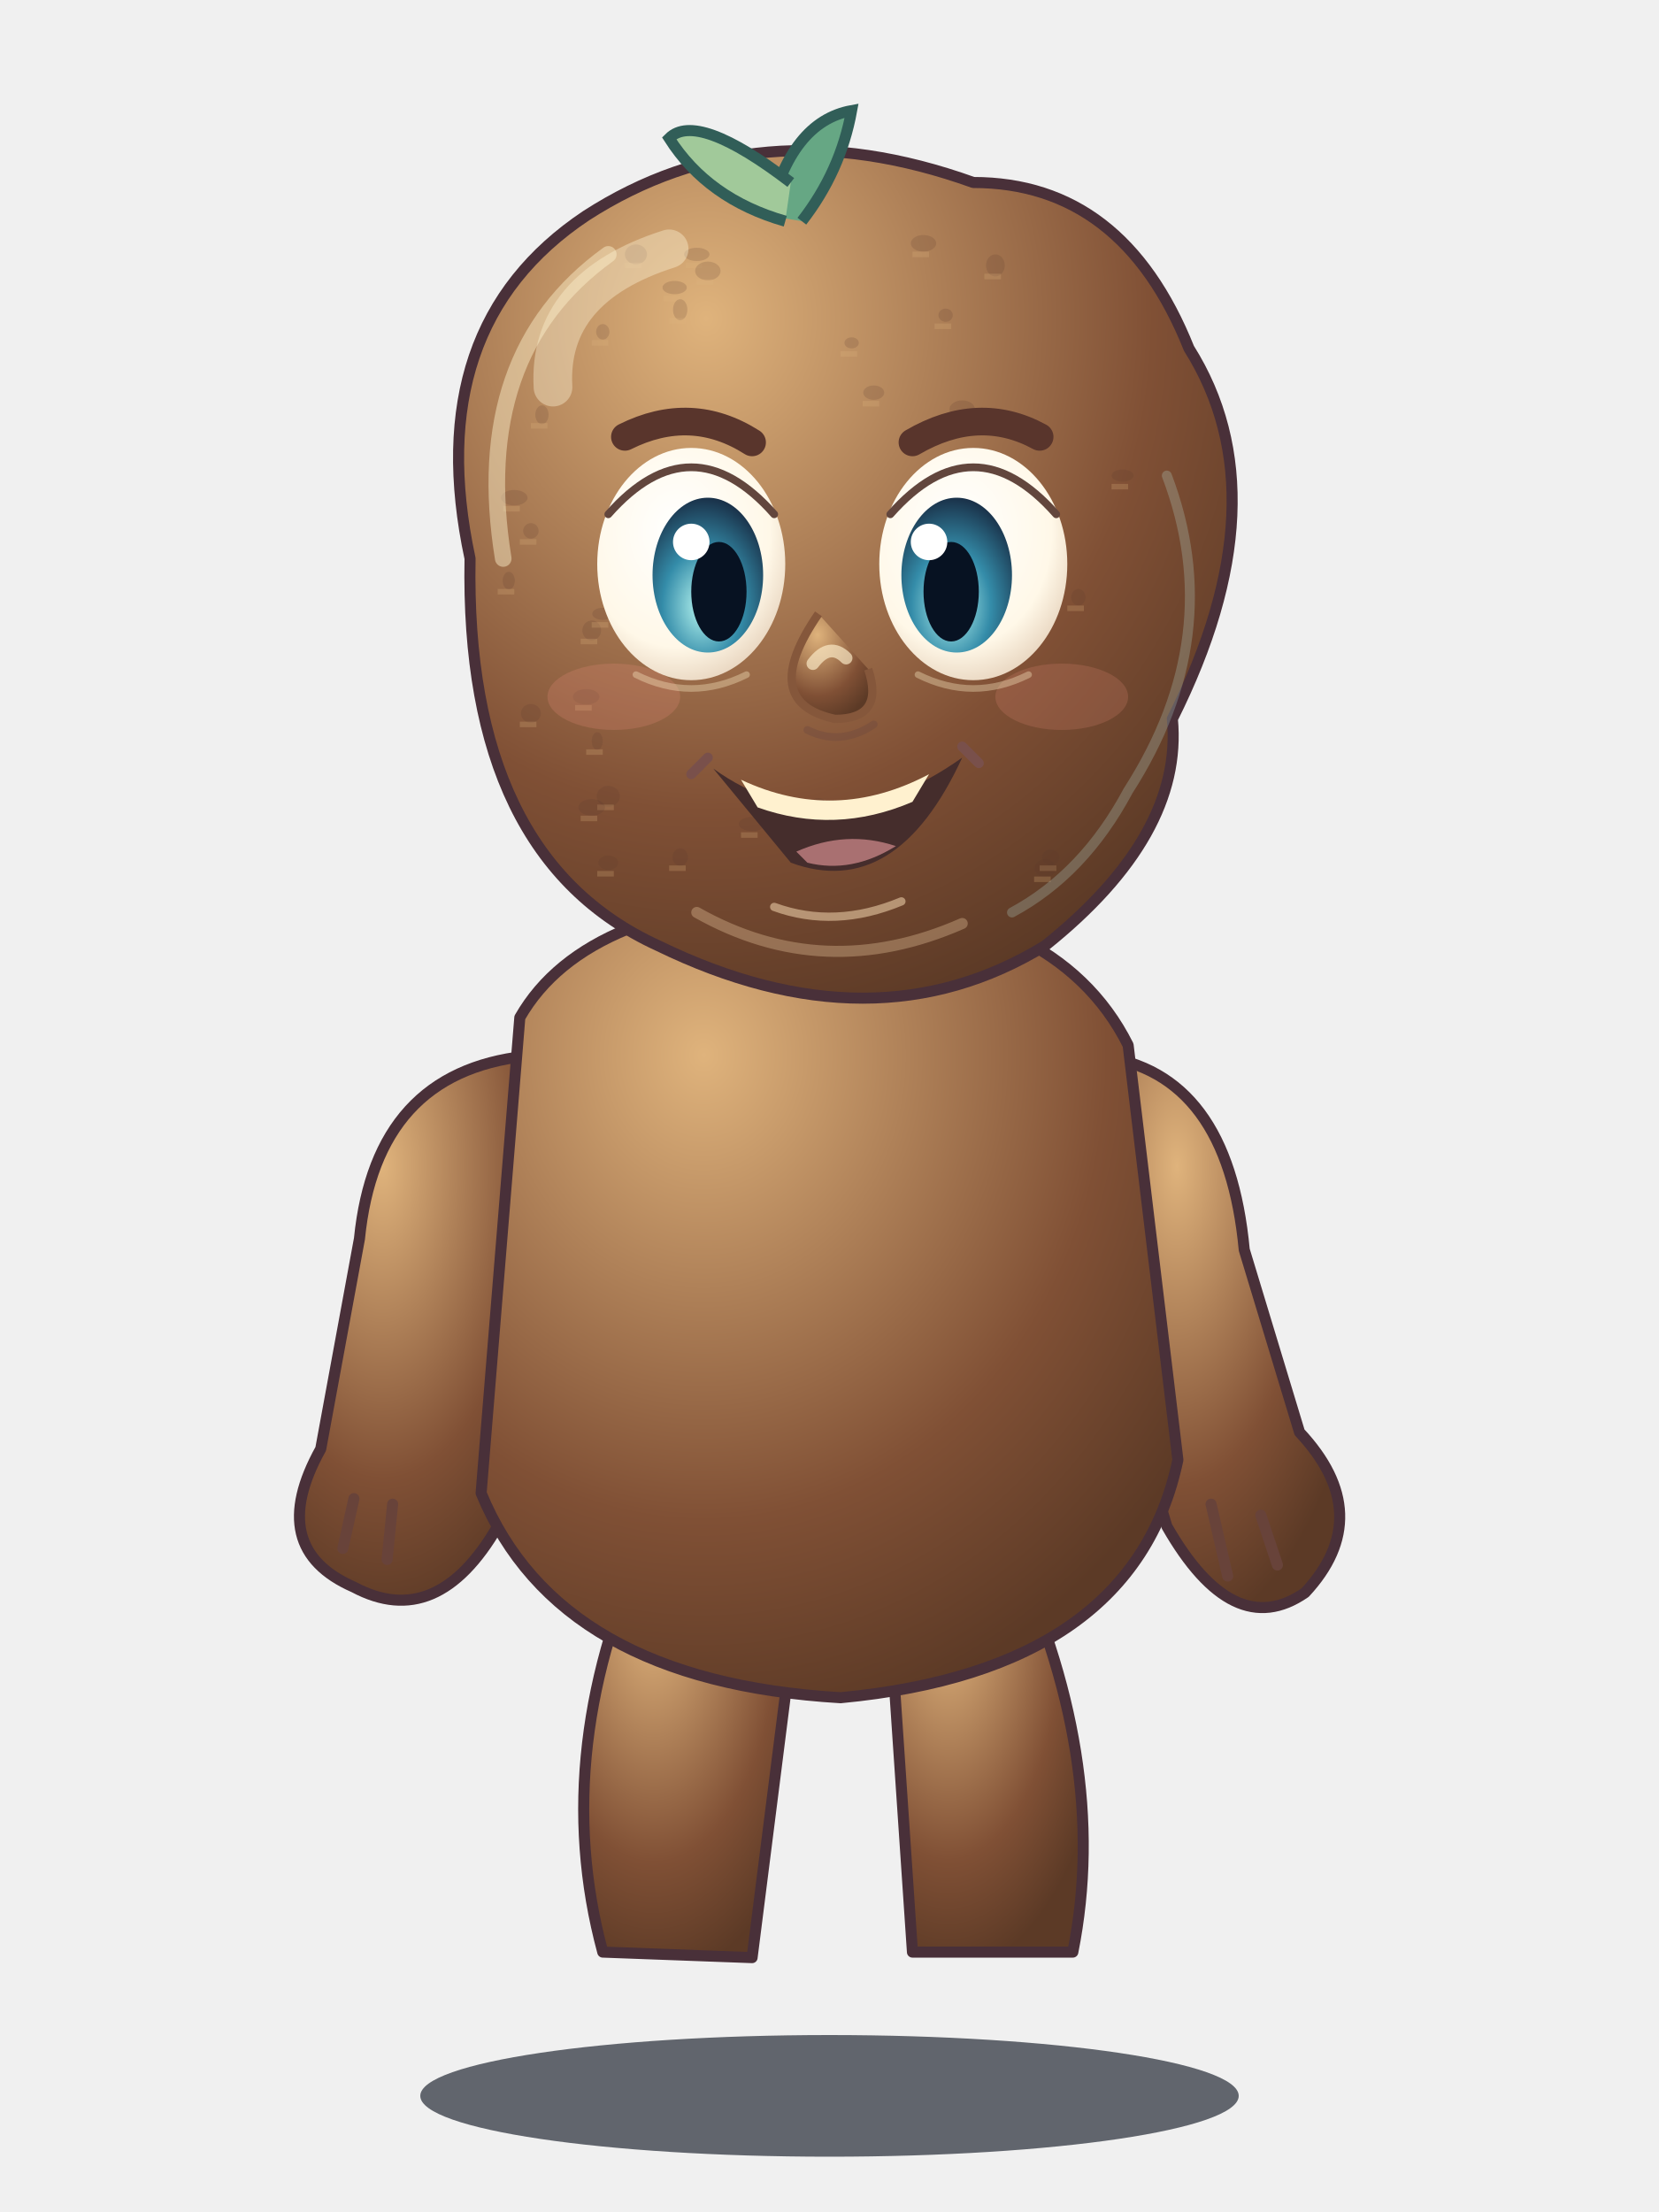
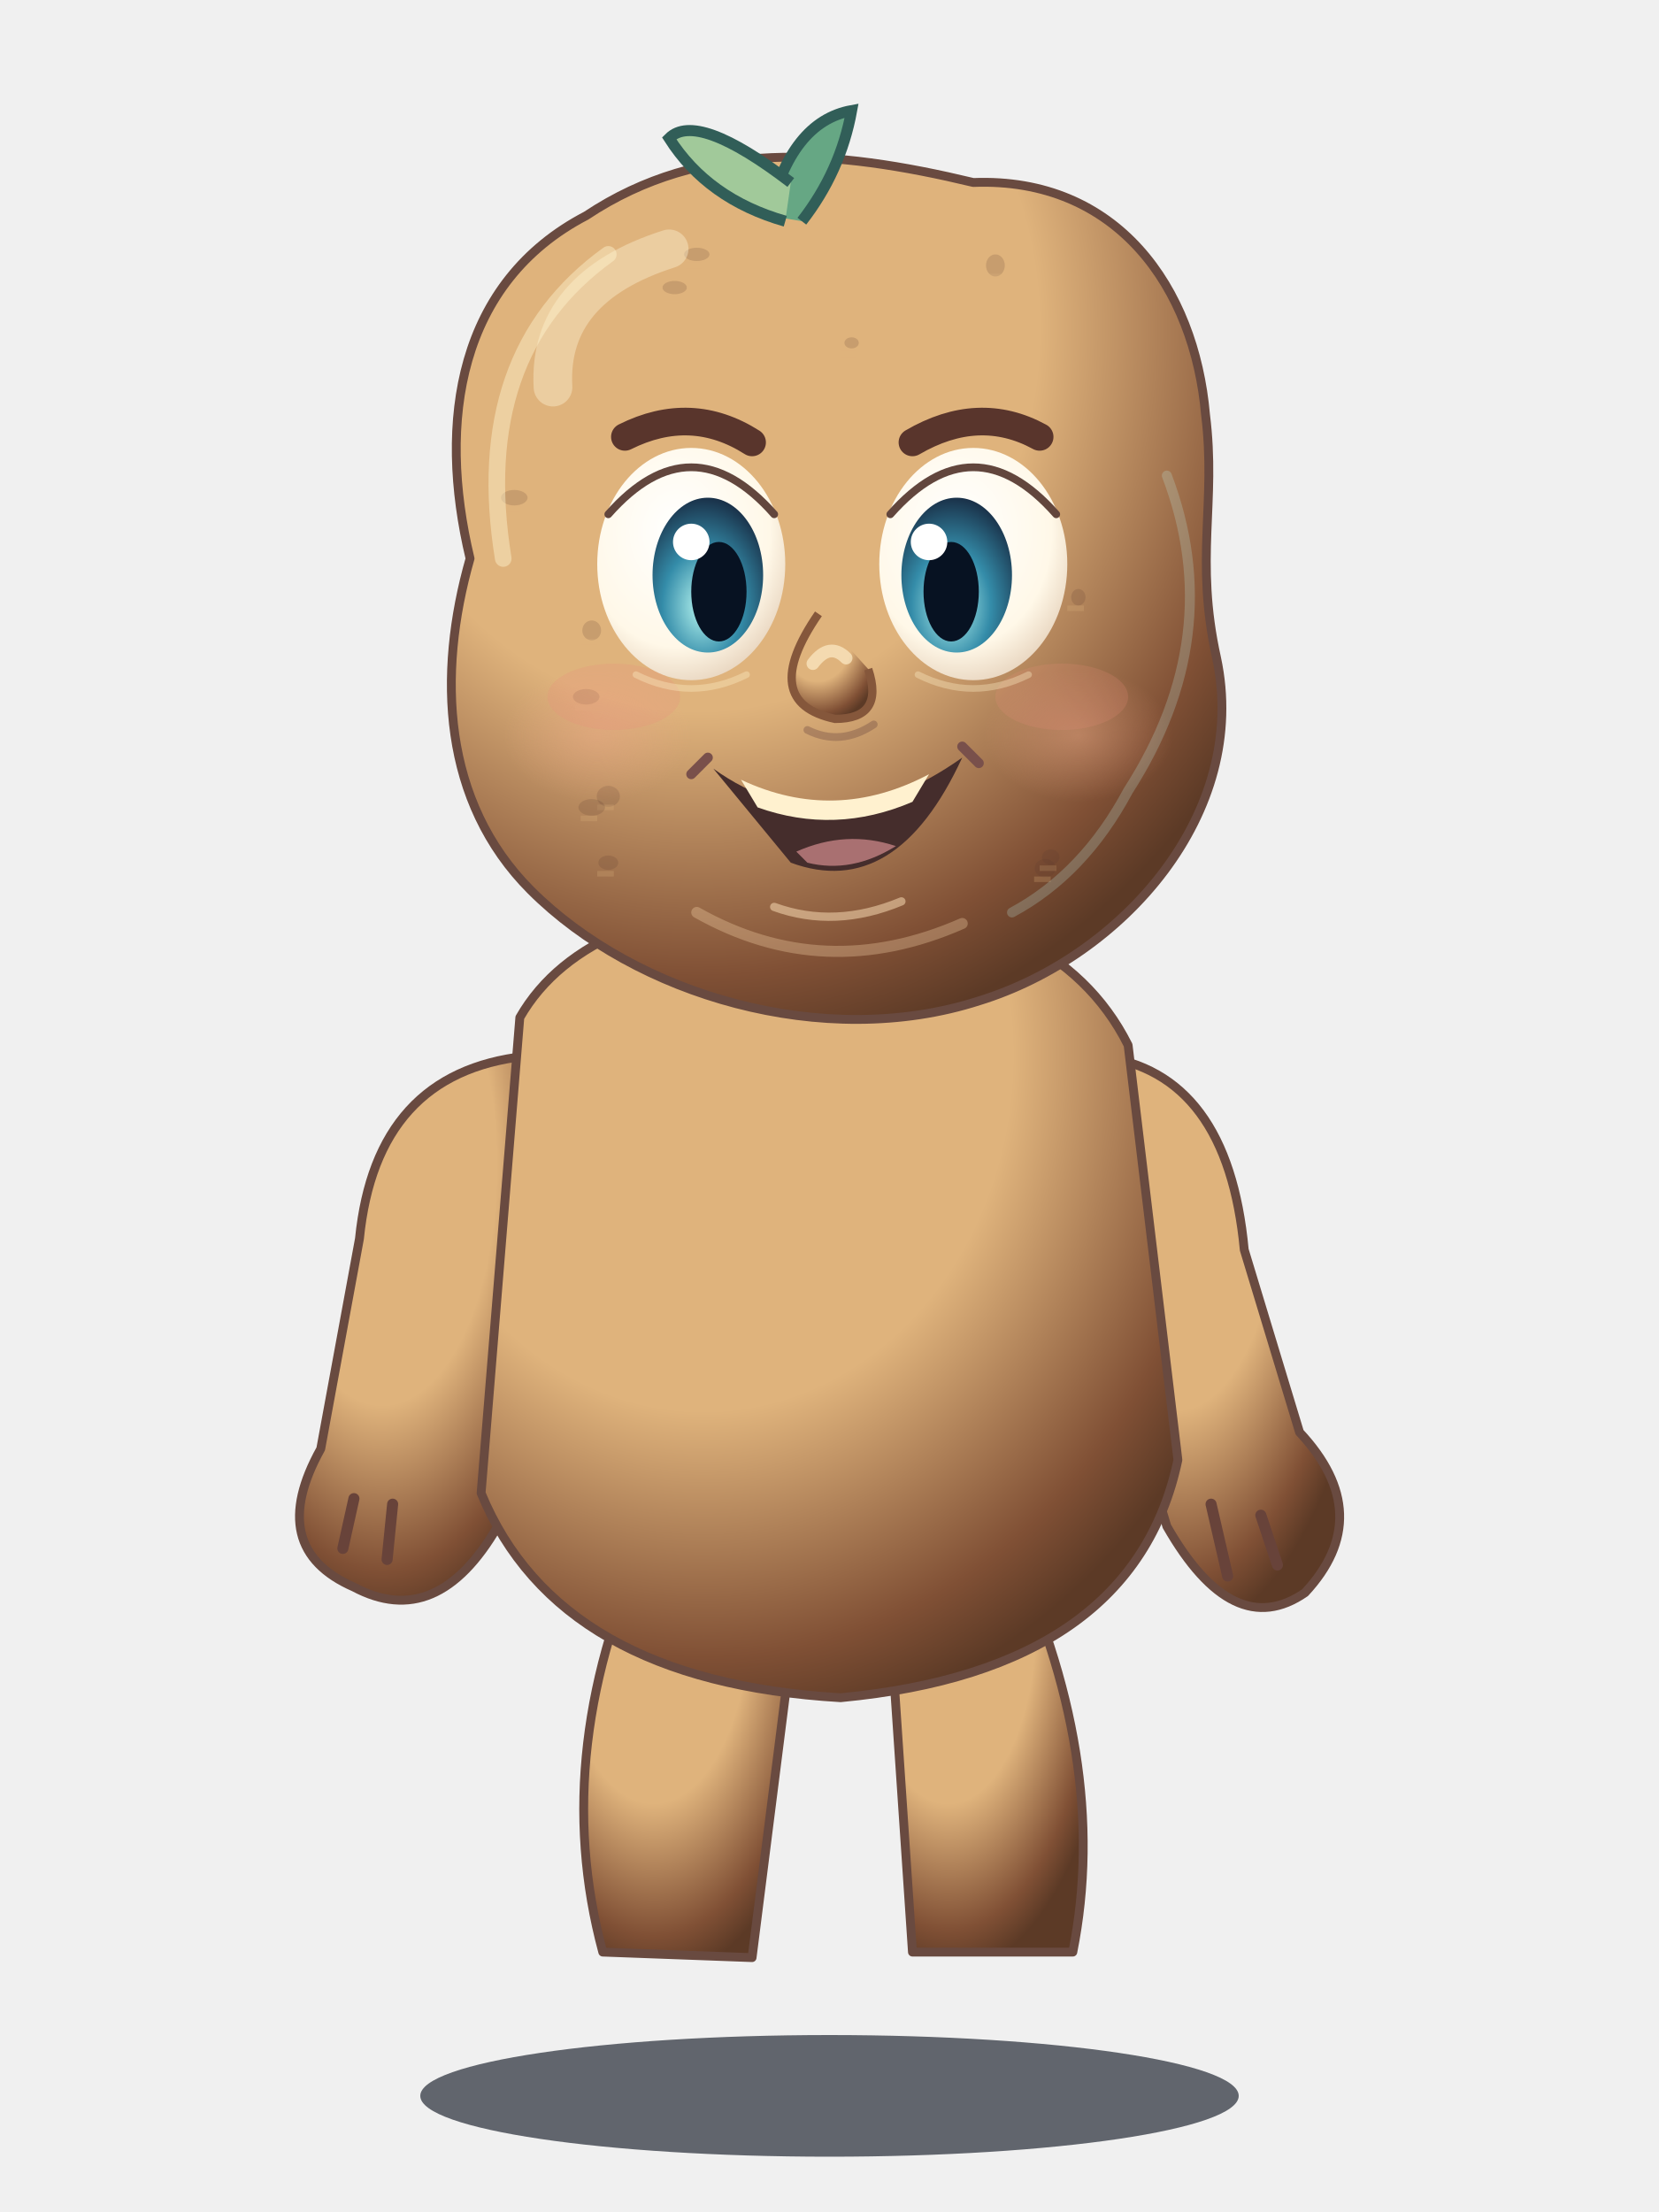
<svg xmlns="http://www.w3.org/2000/svg" viewBox="0 0 300 400">
  <defs>
    <radialGradient id="skin" cx=".32" cy=".2" r=".85">
      <stop stop-color="#dfb37c" />
-       <stop offset=".68" stop-color="#805035" />
+       <stop offset=".52" stop-color="#dfb37c" />
+       <stop offset=".88" stop-color="#805035" />
      <stop offset="1" stop-color="#5c3a26" />
+     </radialGradient>
+     <radialGradient id="cheek">
+       <stop stop-color="#eeaa89" stop-opacity=".42" />
+       <stop offset="1" stop-color="#eeaa89" stop-opacity="0" />
    </radialGradient>
    <linearGradient id="cloth" x2=".8" y2="1">
      <stop stop-color="#3d5b75" />
      <stop offset=".5" stop-color="#253648" />
      <stop offset="1" stop-color="#101b2d" />
    </linearGradient>
    <linearGradient id="metal" x2=".75" y2="1">
      <stop stop-color="#dce6e9" />
      <stop offset=".3" stop-color="#7e98ac" />
      <stop offset=".48" stop-color="#e1e9eb" />
      <stop offset=".55" stop-color="#496477" />
      <stop offset="1" stop-color="#192c40" />
    </linearGradient>
    <linearGradient id="trim" x2="1" y2="1">
      <stop stop-color="#edfcff" />
      <stop offset=".4" stop-color="#62eafa" />
      <stop offset="1" stop-color="#287c9f" />
    </linearGradient>
    <linearGradient id="leather" x2=".8" y2="1">
      <stop stop-color="#c59269" />
      <stop offset=".5" stop-color="#855339" />
      <stop offset="1" stop-color="#392722" />
    </linearGradient>
    <linearGradient id="hair" x2=".3" y2="1">
      <stop stop-color="#8f5a36" />
      <stop offset=".6" stop-color="#492b25" />
      <stop offset="1" stop-color="#241b22" />
    </linearGradient>
    <radialGradient id="lens" cx=".3" cy=".15">
      <stop stop-color="#84d9ef" />
      <stop offset=".6" stop-color="#153e64" />
      <stop offset="1" stop-color="#09182b" />
    </radialGradient>
  </defs>
  <defs>
    <radialGradient id="face-pearl" cx=".42" cy=".36" r=".8">
      <stop stop-color="#ffffff" />
      <stop offset=".62" stop-color="#fff8e8" />
      <stop offset="1" stop-color="#d8bda3" />
    </radialGradient>
  </defs>
  <ellipse cx="150" cy="379" rx="74" ry="11" fill="#020916" opacity=".6" />
-   <g stroke="#493039" stroke-width="2" stroke-linejoin="round">
+   <g stroke="#694a40" stroke-width="1.6" stroke-linejoin="round">
    <path d="M118 276Q99 316 109 353L136 354L145 283Z" fill="url(#skin)" />
    <path d="M160 279L165 353L194 353Q201 318 182 278Z" fill="url(#skin)" />
    <path d="M95 191Q68 194 65 224L58 262Q48 280 64 287Q79 295 90 276L101 235Z" fill="url(#skin)" />
    <path d="M199 191Q222 194 225 226L235 259Q249 274 236 288Q223 297 211 276L199 236Z" fill="url(#skin)" />
    <path d="M94 184Q106 163 148 162Q191 163 204 189L213 264Q205 302 152 307Q101 304 87 270Z" fill="url(#skin)" />
-     <path d="M85 101Q76 59 106 39Q137 19 176 33Q203 33 215 63Q232 90 212 130Q214 151 189 171Q158 190 119 171Q84 155 85 101Z" fill="url(#skin)" />
+     <path d="M85 101C79 76 83 51 106 39C127 25 151 27 176 33C202 32 216 52 218 75C220 91 216 101 220 119C226 147 203 173 177 181C149 190 115 180 96 161C80 145 79 122 85 101Z" fill="url(#skin)" />
  </g>
  <ellipse cx="153" cy="150" rx="1.3" ry="1.8" fill="#59392d" opacity=".18" />
  <path d="M151 152l3 0" stroke="#dfb37c" opacity=".24" />
  <ellipse cx="195" cy="108" rx="1.3" ry="1.5" fill="#59392d" opacity=".18" />
  <path d="M193 110l3 0" stroke="#dfb37c" opacity=".24" />
  <ellipse cx="93" cy="90" rx="2.4" ry="1.4" fill="#59392d" opacity=".18" />
  <path d="M91 92l3 0" stroke="#dfb37c" opacity=".24" />
  <ellipse cx="110" cy="144" rx="2.1" ry="1.9" fill="#59392d" opacity=".18" />
  <path d="M108 146l3 0" stroke="#dfb37c" opacity=".24" />
  <ellipse cx="180" cy="48" rx="1.7" ry="2.0" fill="#59392d" opacity=".18" />
  <path d="M178 50l3 0" stroke="#dfb37c" opacity=".24" />
  <ellipse cx="190" cy="155" rx="1.6" ry="1.4" fill="#59392d" opacity=".18" />
  <path d="M188 157l3 0" stroke="#dfb37c" opacity=".24" />
  <ellipse cx="106" cy="126" rx="2.4" ry="1.4" fill="#59392d" opacity=".18" />
  <path d="M104 128l3 0" stroke="#dfb37c" opacity=".24" />
  <ellipse cx="107" cy="146" rx="2.4" ry="1.5" fill="#59392d" opacity=".18" />
  <path d="M105 148l3 0" stroke="#dfb37c" opacity=".24" />
  <ellipse cx="154" cy="62" rx="1.3" ry="1.0" fill="#59392d" opacity=".18" />
  <path d="M152 64l3 0" stroke="#dfb37c" opacity=".24" />
  <ellipse cx="122" cy="52" rx="2.2" ry="1.2" fill="#59392d" opacity=".18" />
  <path d="M120 54l3 0" stroke="#dfb37c" opacity=".24" />
  <ellipse cx="189" cy="157" rx="1.9" ry="1.7" fill="#59392d" opacity=".18" />
  <path d="M187 159l3 0" stroke="#dfb37c" opacity=".24" />
  <ellipse cx="107" cy="114" rx="1.7" ry="1.8" fill="#59392d" opacity=".18" />
  <path d="M105 116l3 0" stroke="#dfb37c" opacity=".24" />
  <ellipse cx="110" cy="156" rx="1.8" ry="1.3" fill="#59392d" opacity=".18" />
  <path d="M108 158l3 0" stroke="#dfb37c" opacity=".24" />
  <ellipse cx="126" cy="46" rx="2.3" ry="1.2" fill="#59392d" opacity=".18" />
  <path d="M124 48l3 0" stroke="#dfb37c" opacity=".24" />
-   <ellipse cx="92" cy="105" rx="1.1" ry="1.6" fill="#59392d" opacity=".18" />
-   <path d="M90 107l3 0" stroke="#dfb37c" opacity=".24" />
-   <ellipse cx="158" cy="71" rx="1.9" ry="1.3" fill="#59392d" opacity=".18" />
-   <path d="M156 73l3 0" stroke="#dfb37c" opacity=".24" />
-   <ellipse cx="171" cy="57" rx="1.3" ry="1.2" fill="#59392d" opacity=".18" />
-   <path d="M169 59l3 0" stroke="#dfb37c" opacity=".24" />
-   <ellipse cx="136" cy="149" rx="2.4" ry="1.3" fill="#59392d" opacity=".18" />
-   <path d="M134 151l3 0" stroke="#dfb37c" opacity=".24" />
-   <ellipse cx="123" cy="56" rx="1.3" ry="1.9" fill="#59392d" opacity=".18" />
-   <path d="M121 58l3 0" stroke="#dfb37c" opacity=".24" />
-   <ellipse cx="96" cy="129" rx="1.8" ry="1.7" fill="#59392d" opacity=".18" />
-   <path d="M94 131l3 0" stroke="#dfb37c" opacity=".24" />
-   <ellipse cx="167" cy="44" rx="2.3" ry="1.5" fill="#59392d" opacity=".18" />
-   <path d="M165 46l3 0" stroke="#dfb37c" opacity=".24" />
-   <ellipse cx="123" cy="155" rx="1.4" ry="1.6" fill="#59392d" opacity=".18" />
-   <path d="M121 157l3 0" stroke="#dfb37c" opacity=".24" />
-   <ellipse cx="148" cy="146" rx="1.6" ry="1.7" fill="#59392d" opacity=".18" />
-   <path d="M146 148l3 0" stroke="#dfb37c" opacity=".24" />
-   <ellipse cx="128" cy="49" rx="2.3" ry="1.7" fill="#59392d" opacity=".18" />
-   <path d="M126 51l3 0" stroke="#dfb37c" opacity=".24" />
-   <ellipse cx="96" cy="96" rx="1.4" ry="1.4" fill="#59392d" opacity=".18" />
-   <path d="M94 98l3 0" stroke="#dfb37c" opacity=".24" />
-   <ellipse cx="203" cy="86" rx="2.0" ry="1.1" fill="#59392d" opacity=".18" />
-   <path d="M201 88l3 0" stroke="#dfb37c" opacity=".24" />
-   <ellipse cx="98" cy="75" rx="1.2" ry="1.7" fill="#59392d" opacity=".18" />
-   <path d="M96 77l3 0" stroke="#dfb37c" opacity=".24" />
-   <ellipse cx="138" cy="144" rx="1.2" ry="1.4" fill="#59392d" opacity=".18" />
-   <path d="M136 146l3 0" stroke="#dfb37c" opacity=".24" />
-   <ellipse cx="190" cy="97" rx="1.7" ry="1.9" fill="#59392d" opacity=".18" />
-   <path d="M188 99l3 0" stroke="#dfb37c" opacity=".24" />
-   <ellipse cx="109" cy="111" rx="1.9" ry="1.1" fill="#59392d" opacity=".18" />
-   <path d="M107 113l3 0" stroke="#dfb37c" opacity=".24" />
-   <ellipse cx="108" cy="134" rx="1.0" ry="1.6" fill="#59392d" opacity=".18" />
-   <path d="M106 136l3 0" stroke="#dfb37c" opacity=".24" />
-   <ellipse cx="174" cy="74" rx="2.3" ry="1.6" fill="#59392d" opacity=".18" />
-   <path d="M172 76l3 0" stroke="#dfb37c" opacity=".24" />
-   <ellipse cx="109" cy="60" rx="1.2" ry="1.4" fill="#59392d" opacity=".18" />
-   <path d="M107 62l3 0" stroke="#dfb37c" opacity=".24" />
-   <ellipse cx="115" cy="46" rx="2.0" ry="1.8" fill="#59392d" opacity=".18" />
-   <path d="M113 48l3 0" stroke="#dfb37c" opacity=".24" />
+   <ellipse cx="108" cy="133" rx="17" ry="12" fill="url(#cheek)" />
+   <ellipse cx="195" cy="133" rx="17" ry="12" fill="url(#cheek)" />
  <path d="M100 70Q99 52 121 45" stroke="#fff6d9" opacity=".38" stroke-width="7" stroke-linecap="round" fill="none" />
  <path d="M91 101Q85 64 110 46" fill="none" stroke="#fff4ce" stroke-width="3" stroke-linecap="round" opacity=".45" />
  <path d="M211 86Q222 115 204 143Q196 158 183 165" fill="none" stroke="#bce8df" stroke-width="1.8" stroke-linecap="round" opacity=".24" />
  <path d="M126 165Q149 178 174 167" fill="none" stroke="#ffdfb1" stroke-width="2" stroke-linecap="round" opacity=".3" />
  <ellipse cx="111" cy="126" rx="12" ry="6" fill="#e88b79" opacity=".23" />
  <ellipse cx="192" cy="126" rx="12" ry="6" fill="#e88b79" opacity=".2" />
  <path d="M113 79Q125 73 136 80M165 80Q177 73 188 79" fill="none" stroke="#59352c" stroke-width="5" stroke-linecap="round" />
  <g>
    <ellipse cx="125" cy="102" rx="17" ry="21" fill="url(#face-pearl)" />
    <ellipse cx="176" cy="102" rx="17" ry="21" fill="url(#face-pearl)" />
    <defs>
      <radialGradient id="iris-finish-128" cx=".45" cy=".7" r=".75">
        <stop stop-color="#b7f6f0" />
        <stop offset=".48" stop-color="#348ca9" />
        <stop offset="1" stop-color="#16243b" />
      </radialGradient>
    </defs>
    <ellipse cx="128" cy="104" rx="10" ry="14" fill="url(#iris-finish-128)" />
    <defs>
      <radialGradient id="iris-finish-173" cx=".45" cy=".7" r=".75">
        <stop stop-color="#b7f6f0" />
        <stop offset=".48" stop-color="#348ca9" />
        <stop offset="1" stop-color="#16243b" />
      </radialGradient>
    </defs>
    <ellipse cx="173" cy="104" rx="10" ry="14" fill="url(#iris-finish-173)" />
    <ellipse cx="130" cy="107" rx="5" ry="9" fill="#071222" />
    <ellipse cx="172" cy="107" rx="5" ry="9" fill="#071222" />
    <circle cx="125" cy="98" r="3.3" fill="white" />
    <circle cx="168" cy="98" r="3.3" fill="white" />
  </g>
  <path d="M148 111Q137 127 151 130Q160 130 157 121" fill="url(#skin)" stroke="#85573b" stroke-width="1.5" />
  <path d="M129 139Q150 154 174 137Q162 163 143 156Z" fill="#452d2c" />
  <path d="M134 141Q151 149 168 140L165 145Q151 151 137 146Z" fill="#fff1cf" />
  <path d="M64 271l-2 9m9-8-1 10m158-8 3 9m-12-11 3 13" stroke="#68433a" stroke-width="2" stroke-linecap="round" />
  <path d="M139 39Q143 22 154 20Q152 31 145 40" fill="#66a784" stroke="#315e58" stroke-width="2" />
  <path d="M143 33Q126 20 121 25Q128 36 142 40" fill="#a1c99a" stroke="#315e58" stroke-width="2" />
  <g data-face-finish="1">
    <path d="M110 93Q125 76 140 93" fill="none" stroke="#62463d" stroke-width="1.4" stroke-linecap="round" />
    <path d="M115 122Q125 127 135 122" fill="none" stroke="#fff0c9" stroke-width="1.2" opacity=".35" stroke-linecap="round" />
    <path d="M161 93Q176 76 191 93" fill="none" stroke="#62463d" stroke-width="1.4" stroke-linecap="round" />
    <path d="M166 122Q176 127 186 122" fill="none" stroke="#fff0c9" stroke-width="1.2" opacity=".35" stroke-linecap="round" />
    <path d="M144 154Q153 150 162 153Q154 158 146 156Z" fill="#df9497" opacity=".65" />
    <path d="M128 137l-3 3m49-5 3 3" stroke="#79504b" stroke-width="1.8" stroke-linecap="round" />
    <path d="M140 164Q151 168 163 163" fill="none" stroke="#ffe3bb" stroke-width="1.5" opacity=".5" stroke-linecap="round" />
    <path d="M147 120q3-4 6-1" fill="none" stroke="#fff0cc" stroke-width="2.3" opacity=".65" stroke-linecap="round" />
    <path d="M146 132q6 3 12-1" fill="none" stroke="#69463e" stroke-width="1.4" opacity=".35" stroke-linecap="round" />
  </g>
</svg>
